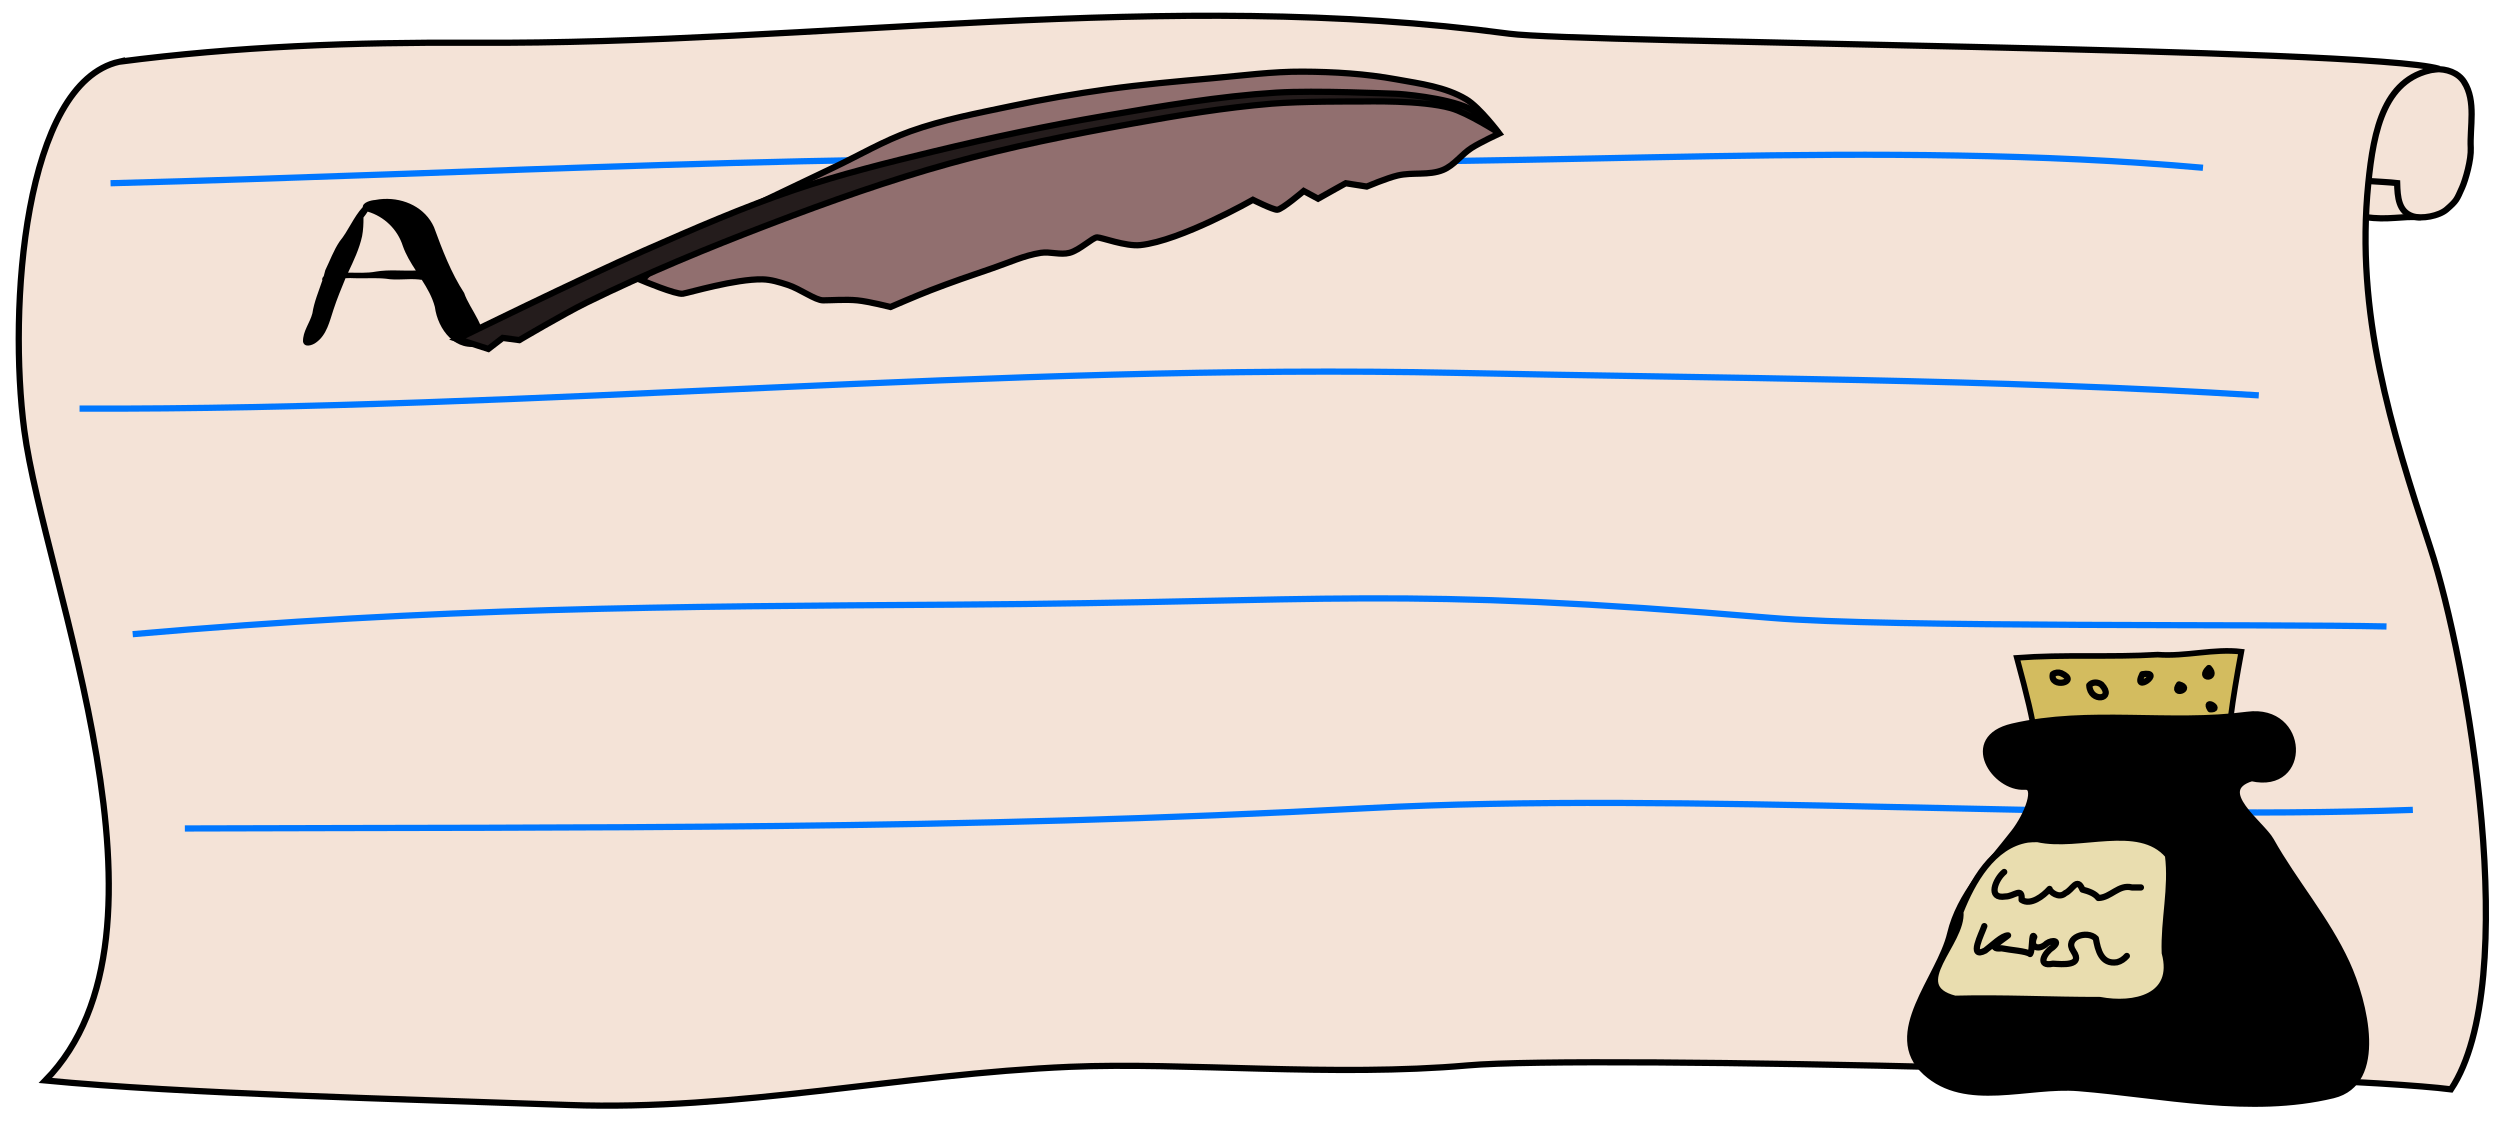
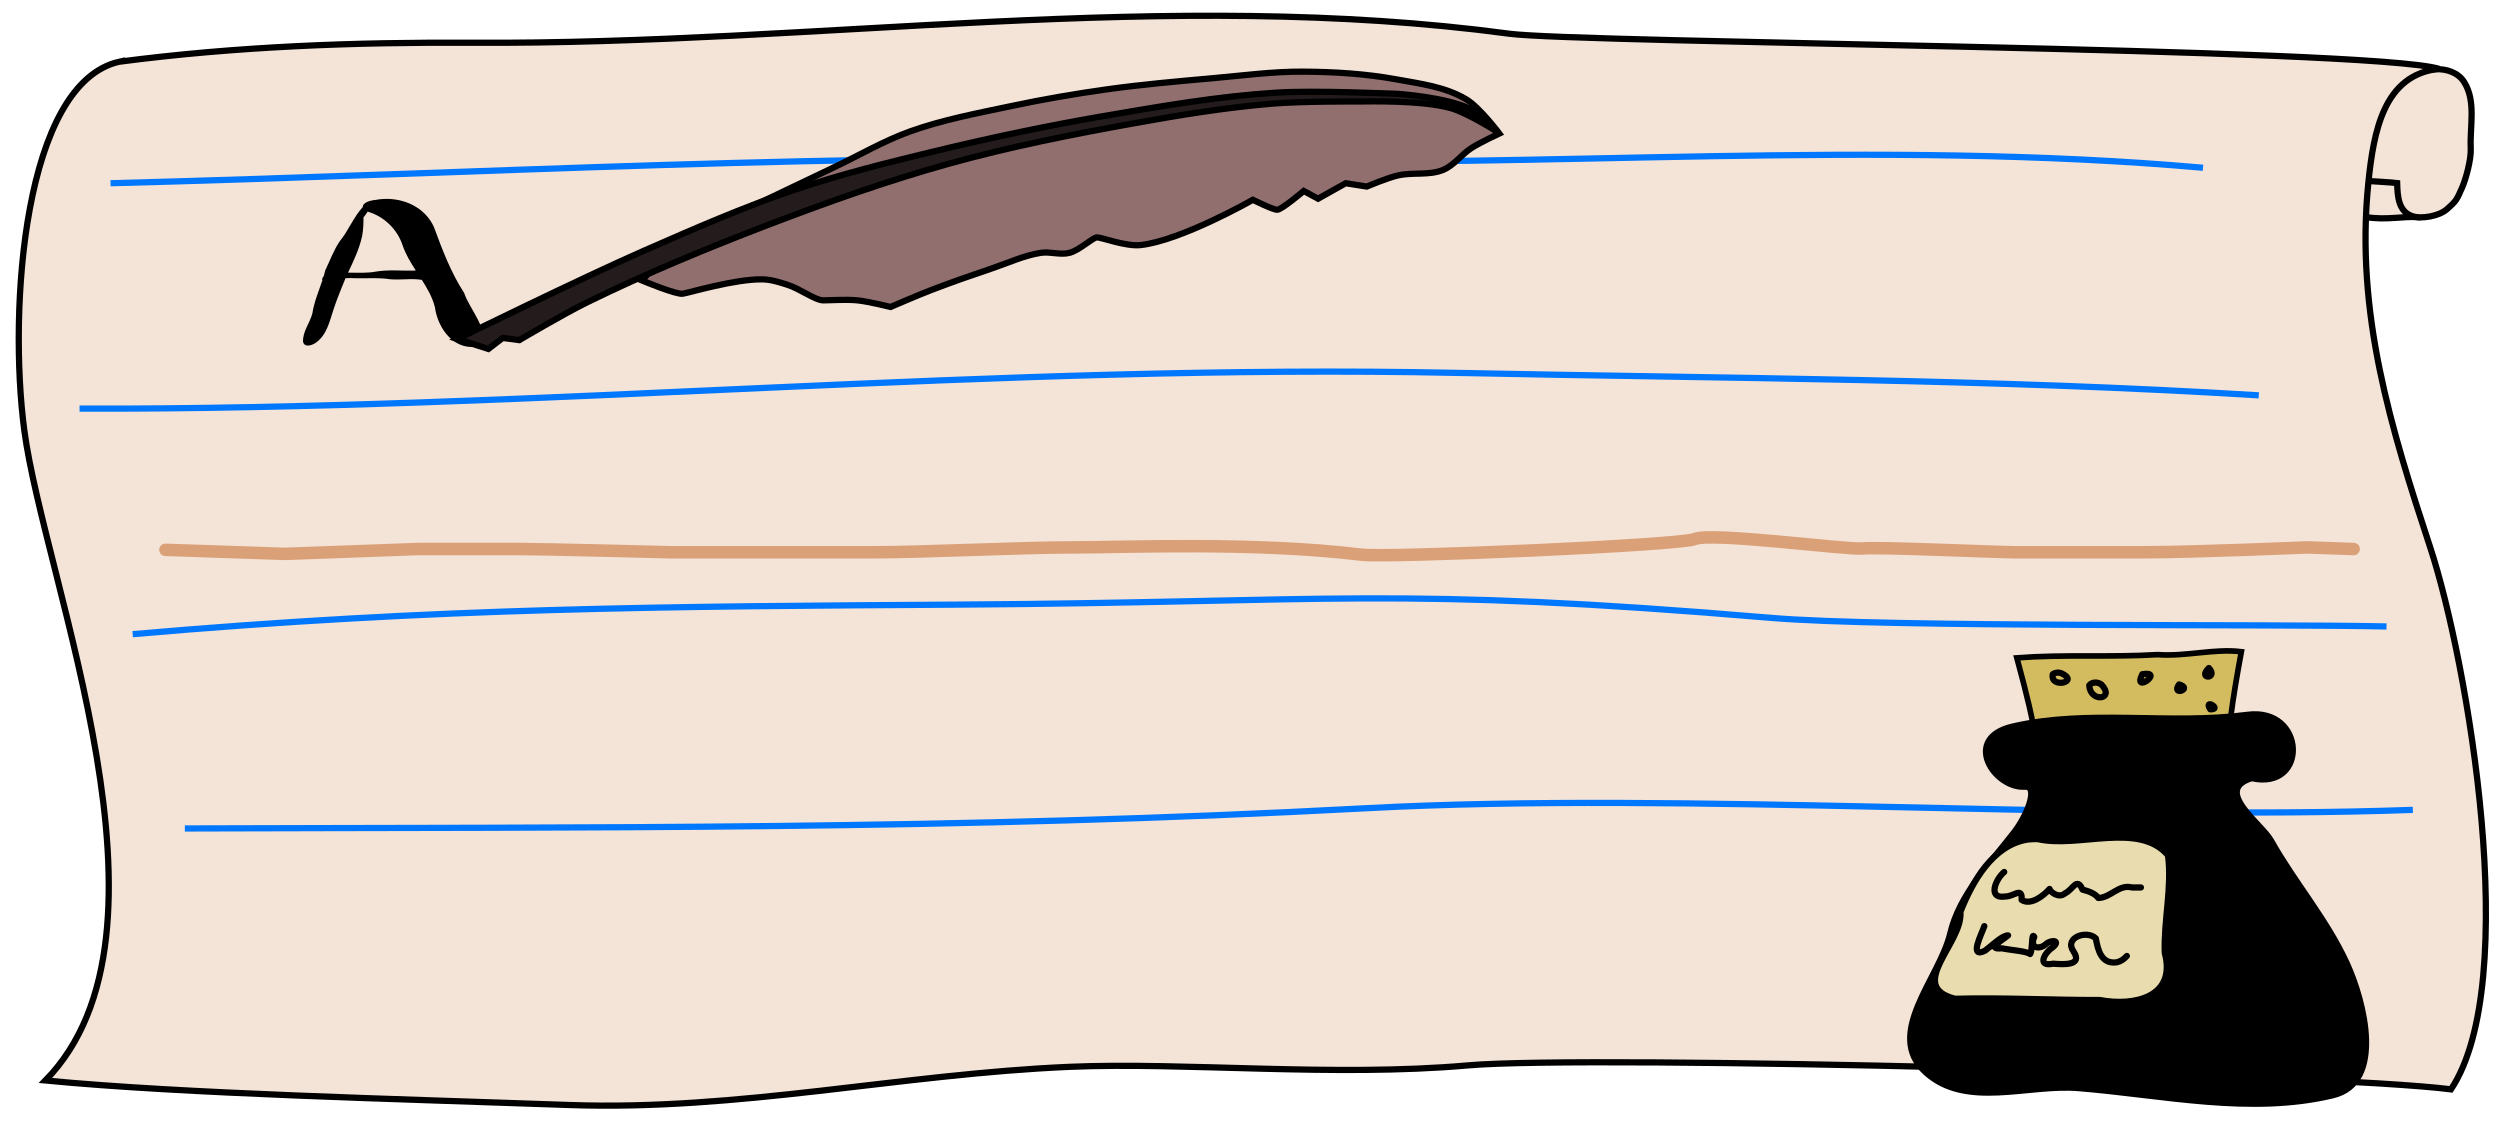
<svg xmlns="http://www.w3.org/2000/svg" width="800" height="360" id="svg2" version="1.1">
  <defs id="defs4">
    </defs>
  <g id="layer1" transform="translate(0,-692.3622)">
    <path style="fill:#f4e3d7;stroke:#000000;stroke-width:2;stroke-linecap:butt;stroke-linejoin:miter;stroke-miterlimit:4;stroke-opacity:1;stroke-dasharray:none" d="m 753.446,746.856 c 5.531,-3.037 15.11,-7.85 16.01,-5.298 2.795,7.928 6.917,20.563 4.706,20.342 -5.016,-0.502 -10.289,1.041 -17.164,-0.085 0,0 -5.842,-13.703 -3.553,-14.96 z" id="path5749" />
    <path style="fill:#f4e3d7;stroke:#000000;stroke-width:2;stroke-linecap:butt;stroke-linejoin:miter;stroke-miterlimit:4;stroke-opacity:1;stroke-dasharray:none" d="m 788.514,718.588 c 3.932,6.177 1.775,14.441 2.126,21.11 0.198,3.758 -1.666,10.236 -2.763,12.684 -1.762,3.934 -1.719,4.178 -4.958,7.003 -2.396,2.09 -7.987,3.151 -10.934,2.161 -4.42,-1.456 -4.78,-6.094 -4.902,-10.607 -1.779,-0.22 -7.586,-0.541 -9.159,-0.654 -1.48,-0.106 -3.392,-33.472 21.309,-35.765 3.622,-0.211 7.381,1.082 9.281,4.067 z" id="path5747" />
    <path style="fill:#f4e3d7;stroke:#000000;stroke-width:2;stroke-linecap:butt;stroke-linejoin:miter;stroke-miterlimit:4;stroke-opacity:1;stroke-dasharray:none" d="M 38.184,712.105 C 7.572,719.022 2.621,791.071 7.766,830.011 c 6.409,48.51 53.104,160.717 6.765,208.107 44.376,4.264 113.512,5.923 167.471,7.84 54.349,1.93 106.118,-9.898 160.258,-12.211 36.825,-1.573 84.752,3.308 127.435,-0.459 39.01,-3.443 276.037,2.717 314.623,7.667 22.938,-34.49 5.347,-136.976 -6.637,-173.388 -12.602,-38.289 -23.982,-75.019 -19.844,-116.379 1.726,-17.245 5.086,-34.847 22.615,-36.82 -22.847,-6.672 -275.231,-8.235 -297.475,-11.216 -109.677,-14.7 -221.005,3.507 -331.505,2.889 -38.224,-0.214 -75.735,1.167 -113.29,6.066 z" id="path5742" />
    <path style="fill:none;stroke:#0077ff;stroke-width:2;stroke-linecap:butt;stroke-linejoin:miter;stroke-miterlimit:4;stroke-opacity:1;stroke-dasharray:none" d="m 42.46,895.296 c 98.091,-8.549 171.048,-8.855 263.535,-9.452 121.976,-0.787 139.643,-5.953 260.814,4.241 37.217,3.131 159.761,1.9 196.872,2.746" id="path5765" />
    <path style="fill:none;stroke:#0077ff;stroke-width:2;stroke-linecap:butt;stroke-linejoin:miter;stroke-miterlimit:4;stroke-opacity:1;stroke-dasharray:none" d="m 25.456,823.121 c 147.35,0.455 293.417,-14.479 440.971,-11.432 85.504,1.766 171.137,1.918 256.384,7.189" id="path5775" />
    <path style="fill:none;stroke:#0077ff;stroke-width:2;stroke-linecap:butt;stroke-linejoin:miter;stroke-miterlimit:4;stroke-opacity:1;stroke-dasharray:none" d="m 35.376,750.996 c 118.16,-3.046 236.019,-10.117 354.478,-7.294 104.846,2.498 210.789,-6.89 315.103,2.344" id="path5777" />
    <path style="fill:none;stroke:#0077ff;stroke-width:2;stroke-linecap:butt;stroke-linejoin:miter;stroke-miterlimit:4;stroke-opacity:1;stroke-dasharray:none" d="m 59.154,957.471 c 131.724,-0.458 246.477,0.528 378.123,-6.482 101.555,-5.408 233.048,4.159 334.834,0.532" id="path5779" />
    <path style="fill:#916f6f;stroke:#000000;stroke-width:2;stroke-linecap:butt;stroke-linejoin:miter;stroke-miterlimit:4;stroke-opacity:1;stroke-dasharray:none" d="m 205.415,782.109 c 0,0 10.96,4.596 13.081,4.243 2.121,-0.354 16.835,-4.749 25.456,-4.596 2.773,0.049 5.493,0.913 8.132,1.768 3.916,1.268 8.839,4.95 11.314,4.95 2.475,0 7.325,-0.36 10.96,0 3.588,0.355 10.607,2.121 10.607,2.121 0,0 8.441,-3.646 12.728,-5.303 6.536,-2.527 13.159,-4.83 19.799,-7.071 5.156,-1.74 10.179,-4.115 15.556,-4.95 3.028,-0.47 6.228,0.774 9.192,0 3.267,-0.853 7.425,-4.95 8.839,-4.95 1.414,0 9.143,2.952 13.789,2.475 12.888,-1.323 36.062,-14.496 36.062,-14.496 0,0 6.364,3.182 7.778,3.182 1.414,0 8.485,-6.01 8.485,-6.01 l 4.596,2.475 5.657,-3.182 3.182,-1.768 6.718,1.061 c 0,0 6.49,-2.729 9.899,-3.536 4.737,-1.12 9.991,0.076 14.496,-1.768 3.578,-1.464 5.933,-4.993 9.192,-7.071 2.8,-1.785 8.839,-4.596 8.839,-4.596 0,0 -6.246,-8.346 -10.607,-10.96 -6.623,-3.97 -14.677,-4.98 -22.274,-6.364 -9.888,-1.802 -20.001,-2.429 -30.052,-2.475 -9.69,-0.044 -19.34,1.26 -28.991,2.121 -11.213,1 -22.438,1.978 -33.588,3.536 -10.189,1.423 -20.341,3.17 -30.406,5.303 -10.933,2.317 -22.001,4.376 -32.527,8.132 -8.59,3.065 -16.508,7.759 -24.749,11.667 -10.383,4.925 -31.113,14.849 -31.113,14.849 l -18.738,8.839 z" id="path5828" />
    <path style="fill:#000000;fill-opacity:1;stroke:none" d="M 122.812,63.656 C 121.874,63.699 120.921,63.819 120,64 c -1.354,0.085 -3.947,0.783 -3.906,2.25 -2.995,3.255 -4.594,7.582 -7.406,11 -1.931,2.855 -3.092,6.146 -4.594,9.219 -0.147,0.639 -0.313,1.279 -0.5,1.906 -0.425,0.431 -0.612,0.973 -0.438,1.344 -1.161,3.487 -2.64,6.879 -3.188,10.531 -0.782,3.095 -3.126,5.789 -3,9.094 0.438,2.033 3.006,1.153 4.156,0.281 3.452,-2.445 4.333,-6.797 5.594,-10.562 1.111,-3.405 2.491,-6.718 3.844,-10.031 1.021,-0.056 2.032,-0.068 3.062,0 3.281,0.104 6.63,-0.173 9.875,0.156 3.49,0.614 7.072,-0.132 10.594,0.25 0.258,0.073 0.549,0.093 0.875,0.094 1.745,2.726 3.351,5.504 4.188,8.688 0.952,7.273 6.687,14.741 14.75,12.344 2.93,-4.711 -3.718,-11.686 -5.375,-16.812 -4.215,-6.479 -7.008,-13.839 -9.656,-21.062 -2.807,-6.267 -9.491,-9.329 -16.062,-9.031 z m -5.156,4.062 c 5.303,1.562 9.566,5.691 11.25,11 0.991,2.827 2.547,5.361 4.156,7.844 -4.243,0.187 -8.526,-0.368 -12.75,0.344 -2.943,0.562 -5.961,0.34 -8.938,0.344 1.778,-3.779 3.61,-7.592 4.5,-11.688 0.37,-1.969 0.456,-3.969 0.438,-5.969 0.434,-0.581 0.974,-1.22 1.344,-1.875 z" transform="translate(0,692.3622)" id="path5830" />
    <path style="fill:#241c1c;stroke:#000000;stroke-width:2;stroke-linecap:butt;stroke-linejoin:miter;stroke-miterlimit:4;stroke-opacity:1;stroke-dasharray:none" d="m 146.371,800.847 c 0,0 39.569,-19.436 59.751,-28.284 15.834,-6.942 31.708,-13.899 48.083,-19.445 14.704,-4.981 29.81,-8.731 44.901,-12.374 18.019,-4.35 36.177,-8.182 54.447,-11.314 18.169,-3.115 36.403,-6.27 54.801,-7.425 12.703,-0.798 36.77,0.354 38.184,0.354 1.414,0 16.159,1.226 23.335,4.596 3.715,1.745 9.546,7.778 9.546,7.778 0,0 -9.721,-6.244 -15.203,-7.778 -9.331,-2.612 -26.87,-2.121 -28.991,-2.121 -2.121,0 -18.886,-0.079 -28.284,0.707 -14.948,1.25 -29.786,3.703 -44.548,6.364 -19.587,3.531 -39.155,7.417 -58.336,12.728 -19.539,5.41 -38.689,12.213 -57.629,19.445 -19.877,7.591 -39.589,15.726 -58.69,25.102 -7.388,3.627 -21.567,12.021 -21.567,12.021 l -5.303,-0.707 -4.596,3.536 z" id="path5826" />
    <g id="g6683" transform="translate(230.5168,0)">
      <path id="path8509" d="m 482.062,940.419 c -0.008,-12.25 1.77,-23.894 4.652,-39.516 -8.715,-1.058 -17.778,1.623 -26.771,0.942 -15.004,0.906 -30.109,-0.121 -45.063,1.03 3.405,12.625 4.819,18.481 6.299,27.411 2.995,7.641 1.737,20.679 11.523,16.134 17.245,-0.5 20.351,-1.457 37.562,-2.179 2.332,-0.81 12.537,-1.427 11.797,-3.821 z" style="fill:#d3bc5f;stroke:#000000;stroke-width:1.81;stroke-linecap:butt;stroke-linejoin:miter;stroke-miterlimit:4;stroke-opacity:1;stroke-dasharray:none" />
      <path id="path8495" d="m 490,941.362 c 18.201,4.103 17.396,-22.744 -1.349,-20.258 -24.816,3.291 -50.794,-1.908 -75.174,3.771 -16.323,3.802 -5.755,19.899 3.988,19.222 4.36,-0.303 0.961,8.906 -3.542,14.706 -7.925,10.209 -17.421,19.824 -20.372,32.318 -3.375,14.29 -21.333,32.096 -7.846,44.371 12.888,11.73 32.591,3.745 48.865,5.057 27.082,2.184 54.983,8.654 81.474,2.278 16.564,-3.987 10.118,-29.775 4.385,-42.236 -6.495,-14.119 -16.769,-25.907 -24.259,-39.271 -2.986,-5.327 -18.653,-16.086 -6.171,-19.957 z" style="fill:#000000;stroke:#000000;stroke-width:2;stroke-linecap:butt;stroke-linejoin:miter;stroke-miterlimit:4;stroke-opacity:1;stroke-dasharray:none" />
      <path id="path8501" d="m 421.5,960.862 c 13.229,3.016 32.387,-5.676 41.75,5.183 1.337,10.41 -1.407,20.808 -1.035,31.237 3.801,14.265 -9.904,17.156 -20.78,15.089 -15.455,0.029 -30.985,-0.81 -46.374,-0.401 -15.758,-4.043 2.655,-17.861 1.75,-27.805 3.799,-9.591 10.3,-21.334 21.473,-23.153 l 1.555,-0.123 1.66,-0.025 0,0 z" style="fill:#e9ddaf;stroke:#000000;stroke-width:2;stroke-linecap:butt;stroke-linejoin:miter;stroke-miterlimit:4;stroke-opacity:1;stroke-dasharray:none" />
      <path id="path8516" d="m 410.829,971.398 c -2.734,2.219 -5.516,8.8 0.412,7.835 2.678,0.046 5.443,-3.268 5.16,1.088 2.857,1.882 6.918,-1.21 8.947,-3.5 0.055,0.812 2.977,3.277 5.028,1.337 2.352,-0.972 3.716,-5.373 5.504,-1.124 1.968,0.528 3.982,1.2 5.081,2.684 3.951,-0.09 6.555,-4.48 10.741,-3.369 0.248,10e-6 4.473,-1.5e-4 2.261,10e-6" style="fill:none;stroke:#000000;stroke-width:2;stroke-linecap:round;stroke-linejoin:round;stroke-miterlimit:4;stroke-opacity:1;stroke-dasharray:none" />
      <path id="path8518" d="m 404.465,988.723 c -0.807,2.453 -5.139,10.599 0.274,7.827 2.167,-1.597 5.385,-4.865 7.325,-4.862 -1.453,1.272 -7.327,4.63 -2.032,4.138 2.636,0.554 8.045,0.886 9.084,1.829 0.914,-1.266 0.354,-7.291 1.331,-5.474 -1.623,3.674 1.778,4.267 3.956,2.087 1.856,-1.304 4.594,-0.928 1.845,1.329 -2.495,1.552 -5.069,6.259 0.182,5.147 2.918,0.193 9.788,0.843 6.56,-3.944 -3.111,-4.508 4.419,-6.926 7.166,-4.124 0.652,3.691 1.757,8.382 6.761,7.611 1.242,-0.293 2.319,-1.074 3.154,-2.018" style="fill:none;stroke:#000000;stroke-width:2;stroke-linecap:round;stroke-linejoin:round;stroke-miterlimit:4;stroke-opacity:1;stroke-dasharray:none" />
      <path id="path8526" d="m 426.385,908.112 c -1.019,4.729 8.907,2.496 2.691,-0.33 -0.88,-0.349 -1.923,-0.232 -2.691,0.33 z" style="fill:none;stroke:#000000;stroke-width:2;stroke-linecap:butt;stroke-linejoin:round;stroke-miterlimit:4;stroke-opacity:1;stroke-dasharray:none" />
      <path id="path8528" d="m 438.053,911.648 c 0.268,5.737 8.468,4.565 3.869,-0.247 -1.129,-0.832 -2.914,-0.906 -3.869,0.247 z" style="fill:none;stroke:#000000;stroke-width:2;stroke-linecap:butt;stroke-linejoin:round;stroke-miterlimit:4;stroke-opacity:1;stroke-dasharray:none" />
      <path id="path8530" d="m 455.023,908.112 c -3.26,6.594 7.336,-1.225 0,0 z" style="fill:none;stroke:#000000;stroke-width:2;stroke-linecap:butt;stroke-linejoin:round;stroke-miterlimit:4;stroke-opacity:1;stroke-dasharray:none" />
      <path id="path8532" d="m 466.779,911.383 c -2.672,3.908 4.701,1.371 0,0 z" style="fill:none;stroke:#000000;stroke-width:2;stroke-linecap:butt;stroke-linejoin:round;stroke-miterlimit:4;stroke-opacity:1;stroke-dasharray:none" />
      <path id="path8534" d="m 476.325,906.124 c -3.895,3.766 3.235,3.559 0,0 z" style="fill:none;stroke:#000000;stroke-width:2;stroke-linecap:butt;stroke-linejoin:round;stroke-miterlimit:4;stroke-opacity:1;stroke-dasharray:none" />
      <path id="path8536" d="m 476.767,919.338 c 4.054,0.134 -2.301,-3.708 0,0 z" style="fill:none;stroke:#000000;stroke-width:2;stroke-linecap:butt;stroke-linejoin:round;stroke-miterlimit:4;stroke-opacity:1;stroke-dasharray:none" />
    </g>
+     <path style="fill:none;stroke:#daa078;stroke-width:4;stroke-linecap:round;stroke-linejoin:round;stroke-miterlimit:4;stroke-opacity:1;stroke-dasharray:none;stroke-dashoffset:0;fill-opacity:1" d="m 52.953,868.306 38.27,1.298 42.522,-1.557 c 0,0 26.222,0 33.309,0 7.087,0 47.483,1.038 47.483,1.038 0,0 48.9,0 65.2,0 16.3,0 46.066,-1.533 63.783,-1.557 17.458,-0.024 58.229,-1.786 92.131,2.336 8.629,1.049 102.314,-3.043 106.679,-5 5.174,-2.319 48.765,3.519 53.726,3 4.961,-0.519 42.992,1.221 48.661,1.221 5.67,0 24.804,0 41.105,0 16.3,0 52.444,-1.557 52.444,-1.557 l 14.883,0.519" id="path4800" />
  </g>
</svg>
